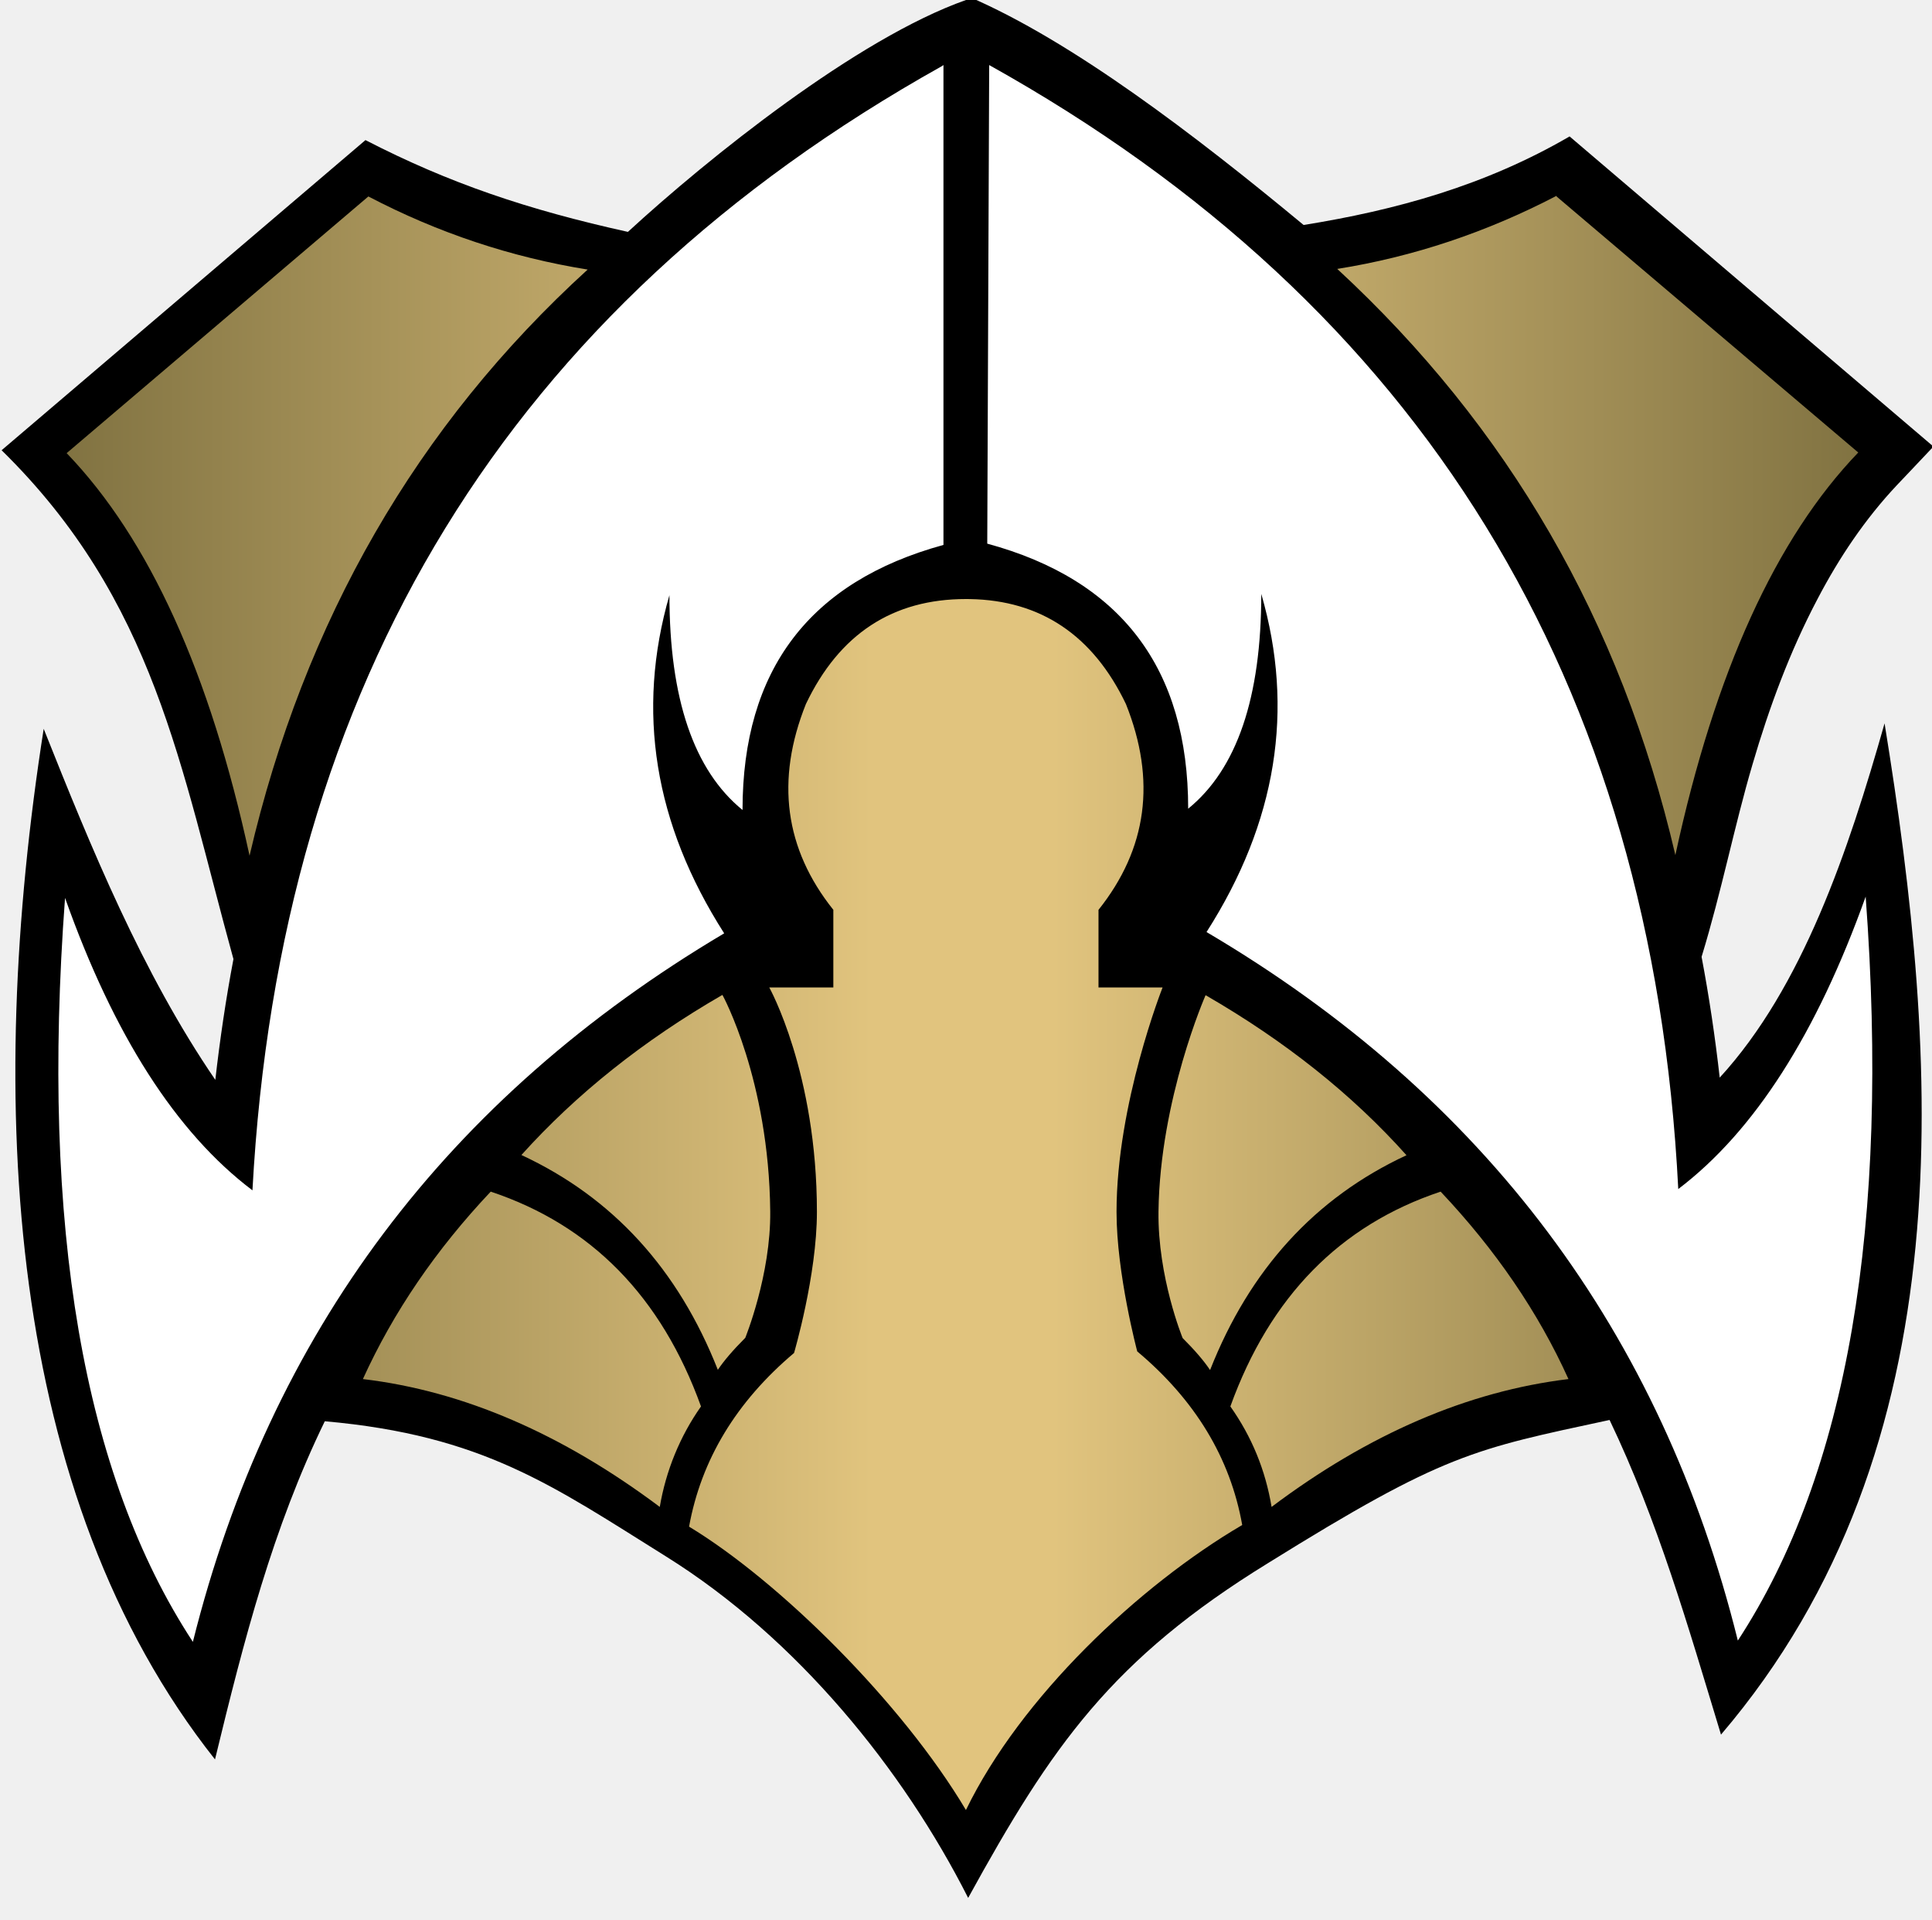
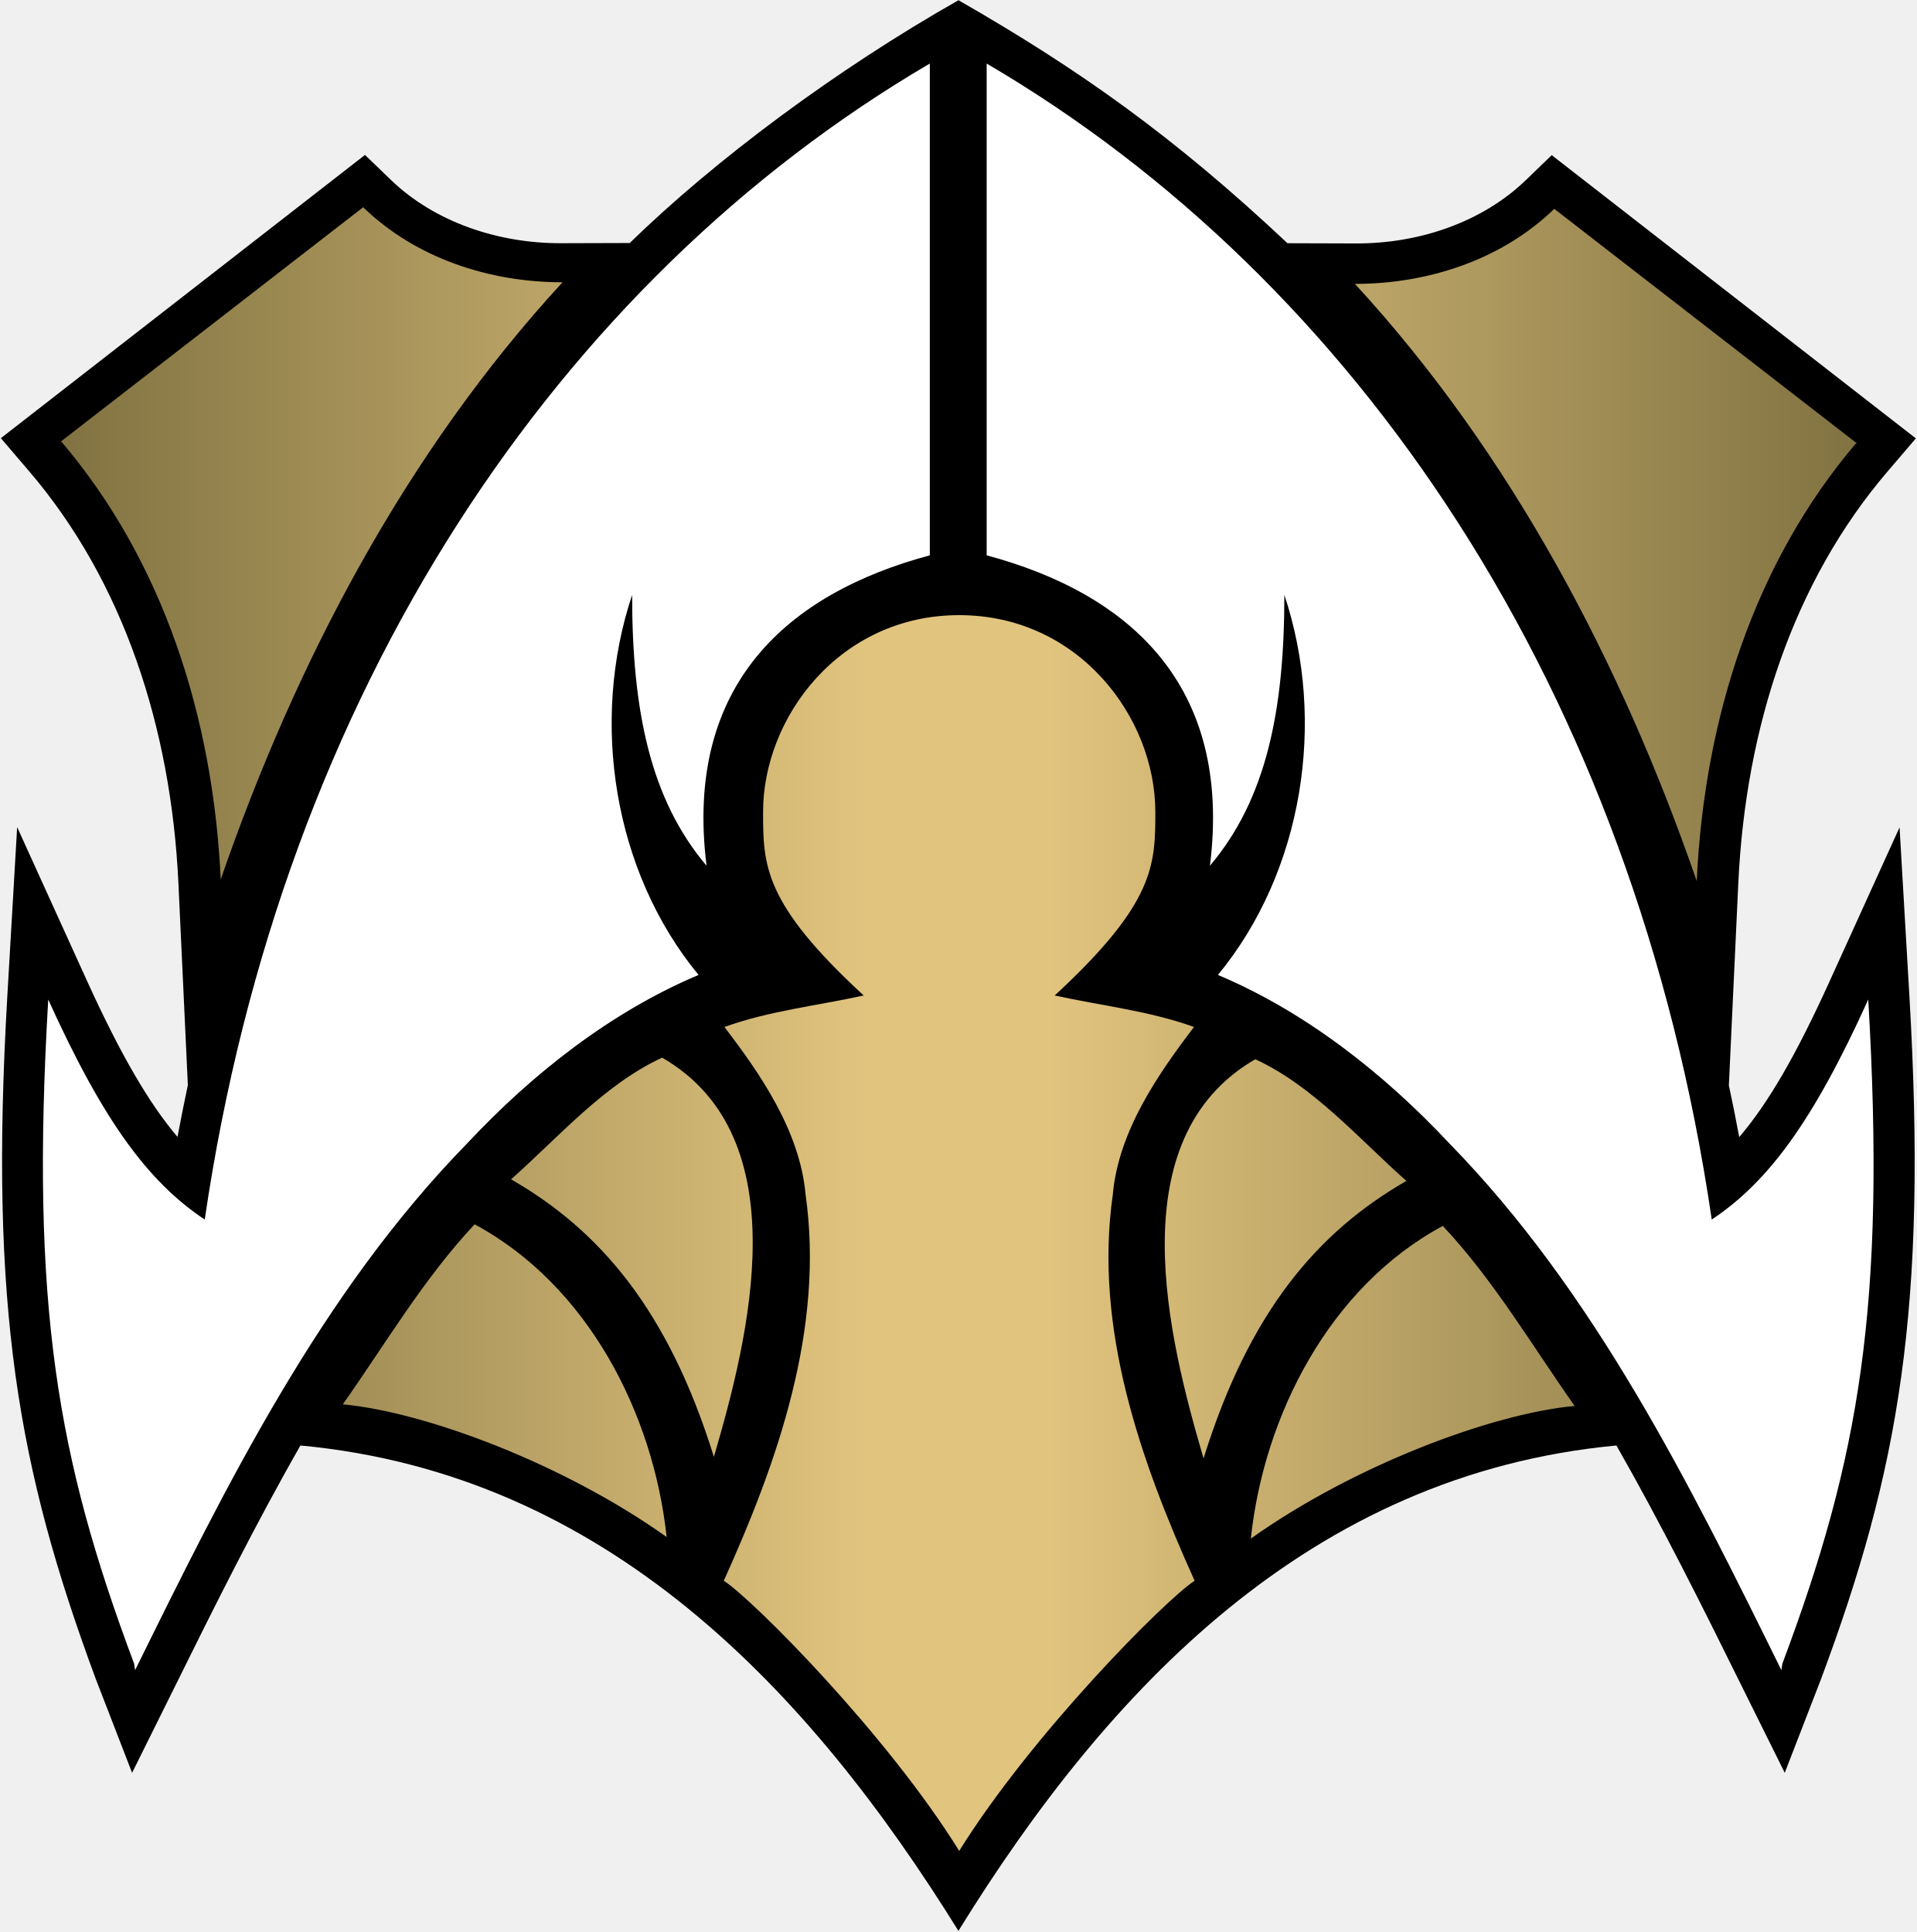
- <svg xmlns="http://www.w3.org/2000/svg" width="600" height="596" version="1.1" viewBox="0 0 600 596">
+ <svg xmlns="http://www.w3.org/2000/svg" width="600" height="605" version="1.1">
  <defs>
-     <linearGradient id="gradient-body" x1="0" x2=".5" spreadMethod="reflect">
+     <linearGradient id="gradient-body" x2=".5" spreadMethod="reflect">
      <stop stop-color="#807241" offset="0" />
      <stop stop-color="#e1c47e" offset=".9" />
    </linearGradient>
  </defs>
-   <path id="outline" fill="black" d="m300 0c-33.8 11.9-80.2 49.2-105 72-31-6.87-55.3-15-81.5-28.5l-113 96.3c47.6 46.7 55.5 98.2 72 158-2.35 12.4-4.21 25-5.63 37.5-22.7-33.2-38.6-72.1-53.3-109-18.2 116-11.7 238 53.2 320 9.05-37.3 17.9-71.7 34.1-105 49.2 4.35 70.9 20.1 106 42 40.7 25.4 73.6 66.1 93.8 106 26-47.3 44.6-74.1 93.2-104 54.7-34 63.7-35.3 106-44.4 15.1 31.6 24.3 63.8 34.6 97.7 76.5-89.6 67.7-210 50.8-314-11.2 39.5-25.5 82-51.2 110-1.42-12.6-3.28-25.1-5.63-37.5 6.24-20.4 10.2-40.7 15.8-59.7 5.18-17.7 11.6-35.1 20.2-51.4 6.69-12.8 14.8-24.9 24.7-35.4 3.24-3.46 6.65-6.96 9.94-10.5 0.455-0.48 0.911-0.96 1.37-1.44l-113-96.3c-26.3 15.3-54 22.9-82.6 27.5-33.8-28-71.9-57.1-104-70.9z" />
-   <path id="mask" fill="white" d="m293 20.2v149c-41.6 11.4-62.4 38.8-62.4 82.3-15.1-12.3-22.7-34.5-22.7-66.7-10.4 36-4.73 71 17 105-86.1 51.1-141 124-165 220-34.1-52-47.3-129-39.7-231 15.1 42.6 34.5 72.9 58.2 90.8 8.52-158 79.9-274 214-349zm14.2 0c134 74.7 206 191 214 349 23.7-18 43-48.3 58.2-90.8 7.57 102-5.68 179-39.7 231-23.7-95.6-78.5-169-165-220 21.8-34.1 27.4-69.1 17-105 0 32.2-7.57 54.4-22.7 66.7 0-43.5-20.8-71-62.4-82.3z" />
-   <path id="shield" fill="url(#gradient-body)" d="m214 474c3.78-20.8 14.7-38.8 32.6-53.9 0 0 7.1-24.1 7.1-43.8 0-43.2-14.8-69.7-14.8-69.7h19.9v-24.1c-15.1-18.9-18-40.2-8.52-63.9 10.4-21.8 27-32.6 49.7-32.6l1.19 0.011c22.1 0.375 38.3 11.3 48.5 32.6 9.46 23.7 6.62 44.9-8.52 63.9v24.1h19.9s-14.3 36.1-14.3 69.7c0 19.2 6.43 43.3 6.43 43.3 18 15.1 28.9 33.1 32.6 53.9-32.2 18.9-68.8 53.5-85.8 88.5-20-33.6-58.2-71.2-86-88zm-61.6-104c31.2 10.4 53 32.6 65.3 66.7-6.56 9.31-10.9 20-12.8 31.2-30.3-22.7-61-36-92.2-39.7 9.46-20.8 22.7-40.2 39.7-58.2zm295 0c17 18 30.3 37.4 39.7 58.2-31.2 3.78-62 17-92.2 39.7-1.89-11.4-6.15-21.8-12.8-31.2 12.3-34.1 34.1-56.3 65.3-66.7zm-223-61s14.4 26.2 14.8 67.1c0.225 19.7-7.75 39.3-7.75 39.3-3.78 3.78-6.62 7.1-8.52 9.93-12.3-31.2-32.6-53.5-61-66.7 17-18.9 37.8-35.5 62.4-49.7zm150 0c24.6 14.2 45.4 30.7 62.4 49.7-28.4 13.2-48.7 35.5-61 66.7-1.89-2.84-4.73-6.15-8.52-9.93 0 0-7.76-18.9-7.5-39.3 0.444-34.9 14.6-67.1 14.6-67.1zm-260-248c21.8 11.4 44.5 18.9 68.1 22.7-53 48.3-88 109-105 182-12.3-56.8-31.2-98.4-56.8-125zm369 0 93.7 79.5c-25.5 26.5-44.5 68.1-56.8 125-17-72.9-52-133-105-182 23.7-3.78 46.4-11.4 68.1-22.7z" />
+   <path id="outline" fill="black" d="m197 76.1-21.3 0.063c-19.8 0.06-39.6-6.62-53.3-19.8l-8.13-7.85-114 88.7 8.89 10.4c29.4 34.4 44.4 80.1 46.7 129l2.95 63.2c-1.14 5.37-2.23 10.8-3.24 16.2-8.83-10.4-17.7-25.5-28.3-48.8l-21.9-48.2-3.07 52.8c-5.68 97.7 3.27 148 27.7 214l0.026 0.069 0.029 0.069 11.3 29.2 13.2-26.6c12.6-25.5 25.4-51.2 39.5-75.9 95.6 8.95 159 76.2 206 152 46.6-75.4 110-143 206-152 14.1 24.7 26.9 50.4 39.5 75.9l13.2 26.6 11.3-29.2 0.026-0.069c24.4-65.4 33.4-116 27.7-214l-3.08-52.8-21.9 48.2c-10.6 23.4-19.4 38.4-28.3 48.8-1.01-5.46-2.09-10.9-3.24-16.2l2.95-63.2c2.28-49 17.3-94.6 46.7-129l8.89-10.4-114-88.7-8.13 7.85c-13.7 13.2-33.5 19.9-53.3 19.8l-21.3-0.063c-35.2-33.1-64.8-54.2-103-76.1-38.2 21.7-76 49.8-103 76.1z" />
+   <path id="shield" fill="url(#gradient-body)" d="m374 495c-17-37.7-31.6-79.2-25.6-121 1.78-19.9 14.3-37.8 25.4-52.4-14-5.07-29.1-6.67-43.6-9.87 31.4-29 31.5-40.9 31.5-57.5 0-29.5-23.9-61.6-61.4-61.6-37.5 0-61.4 32.1-61.4 61.6 0 16.7 0.113 28.6 31.5 57.5-14.5 3.2-29.6 4.8-43.6 9.87 11.1 14.5 23.6 32.5 25.4 52.4 5.94 41.9-8.61 83.4-25.6 121 9.19 5.97 51 48 73.7 84.6 22.8-36.6 64.5-78.6 73.7-84.6zm119-54.7c-13.4-19-25.4-39.5-41.3-56.4-35.5 19.1-56 59.4-60.1 97.9 32.2-22.9 75.2-39 101-41.5zm-52.7-70.5c-14.9-13.2-29.1-29.7-47.3-38.1-43.1 24.9-27.1 87.8-16.2 125 14.3-46 35.7-70.9 63.5-86.9zm141-231-94.7-73.4c-16.5 16-39.6 23.5-62.4 23.5 49.1 53.4 83.5 119 107 187 2.39-51.2 18.2-99.8 49.8-137zm-474 301c13.4-19 25.4-39.5 41.3-56.4 35.5 19.1 56 59.4 60.1 97.9-32.2-22.9-75.2-39-101-41.5zm52.7-70.5c14.9-13.2 29.1-29.7 47.3-38.1 43.1 24.9 27.1 87.8 16.2 125-14.3-46-35.7-70.9-63.5-86.9zm-141-231 94.7-73.4c16.5 16 39.6 23.5 62.4 23.5-49.1 53.4-83.5 119-107 187-2.39-51.2-18.2-99.8-49.8-137z" />
+   <path id="mask" fill="white" d="m558 521c24.1-64.3 32.5-112 26.9-208-17.3 38.2-31.3 57.1-49 68.9-24.3-166-111-294-227-362v154c44.3 11.9 77 40.3 69.9 97.2 17.6-20.8 23.3-48.5 23.3-84.8 13.2 39.6 5.89 86.6-20.8 119 27.3 11.5 51.9 30.8 72.4 52.7 45.8 46.9 75.4 107 104 165zm-516 0c-24.1-64.3-32.5-112-26.9-208 17.3 38.2 31.3 57.1 49 68.9 24.3-166 111-294 227-362v154c-44.3 11.9-77 40.3-69.9 97.2-17.6-20.8-23.3-48.5-23.3-84.8-13.2 39.6-5.89 86.6 20.8 119-27.3 11.5-51.9 30.8-72.4 52.7-45.8 46.9-75.4 107-104 165z" />
</svg>
